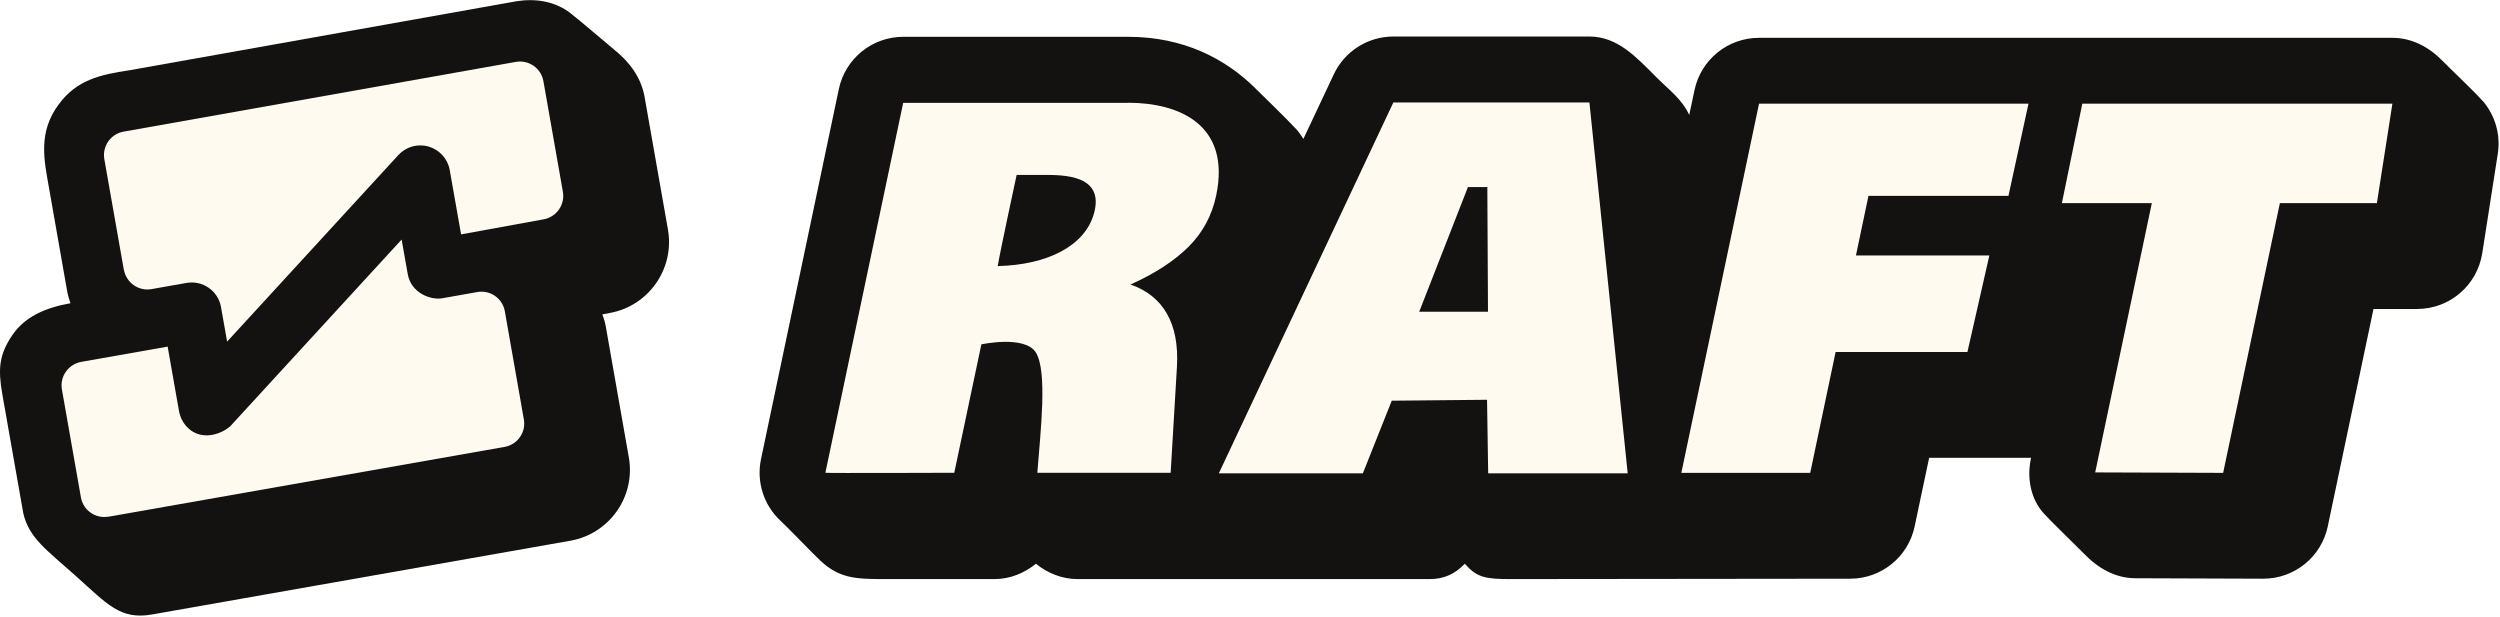
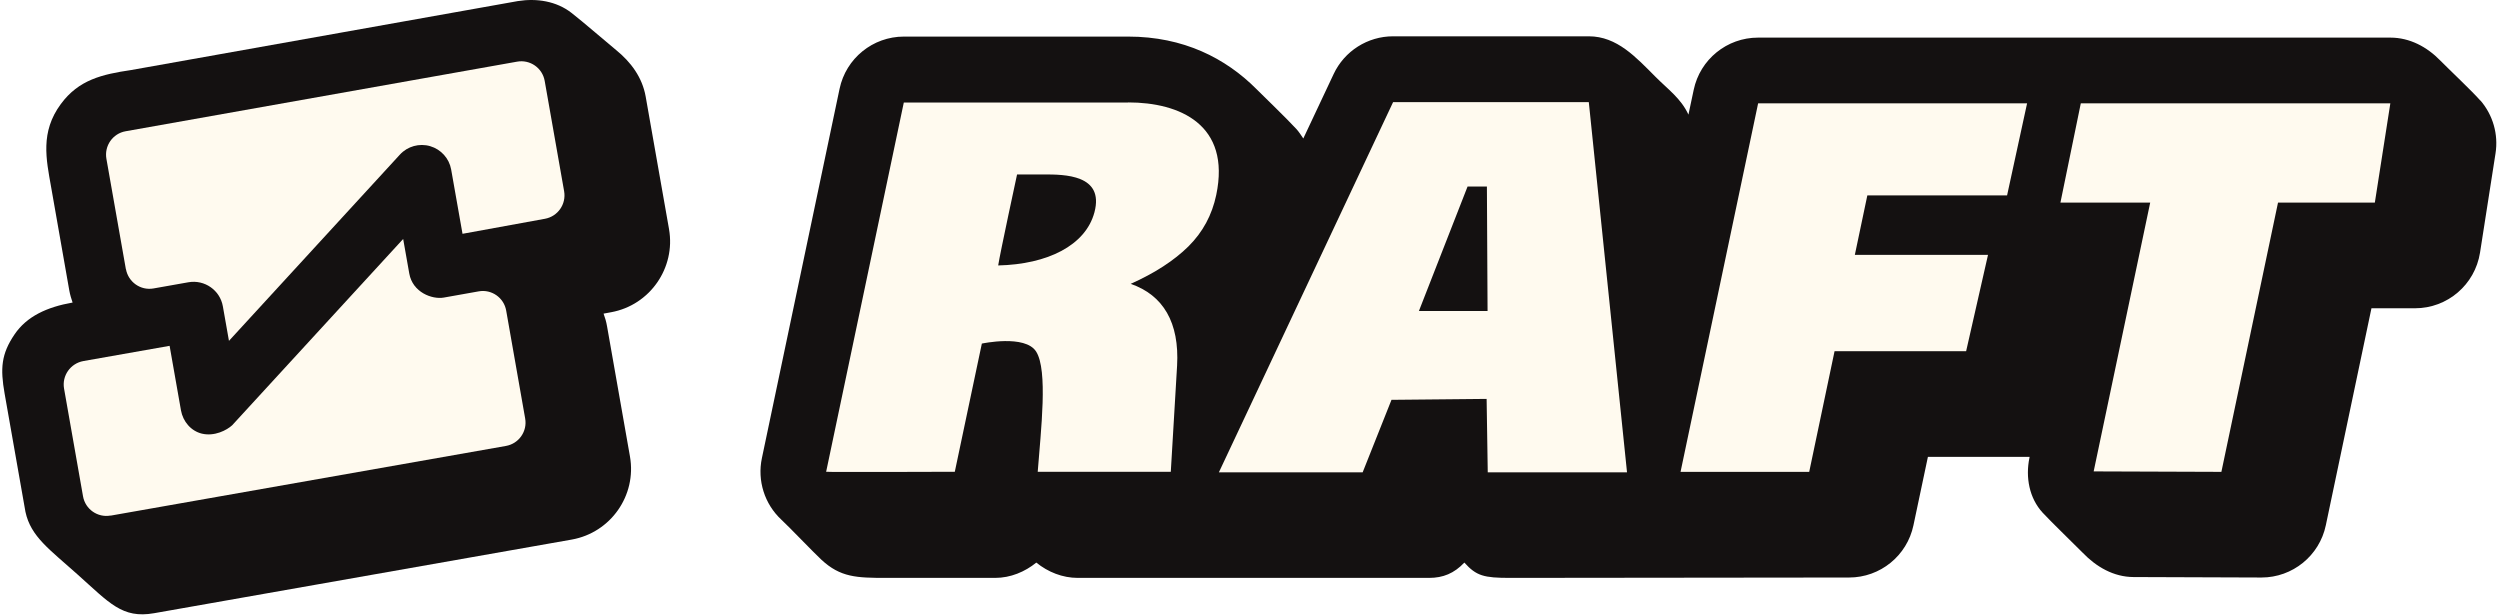
- <svg xmlns="http://www.w3.org/2000/svg" width="1164" height="287" viewBox="0 0 422 104" fill="none">
+ <svg xmlns="http://www.w3.org/2000/svg" width="1000" height="246" viewBox="0 0 422 104" fill="none">
  <path d="M112.754 38.743L108.8 16.303C108.228 13.095 106.323 10.506 103.797 8.458C102.543 7.441 98.08 3.582 96.27 2.185C93.713 0.184 90.362 -0.324 87.186 0.184L21.82 11.84C16.881 12.571 12.942 13.476 9.909 17.589C6.399 22.338 7.432 26.927 8.258 31.612L11.338 49.129C11.466 49.843 11.672 50.511 11.894 51.162C7.575 51.924 4.16 53.48 2.08 56.545C-0.175 59.864 -0.35 62.294 0.396 66.55L3.922 86.56C4.827 90.769 8.035 92.929 12.704 97.121C18.12 101.949 20.264 104.649 25.679 103.696L96.302 91.245C102.892 90.07 107.307 83.781 106.148 77.191L102.273 55.179C102.146 54.433 101.939 53.718 101.685 53.036L102.972 52.797C109.515 51.606 113.898 45.302 112.754 38.759V38.743Z" fill="#141111" />
  <path d="M18.326 87.196L85.169 75.412C87.361 75.031 88.822 72.934 88.425 70.759L85.217 52.527C84.836 50.336 82.739 48.875 80.564 49.272C78.372 49.653 75.91 50.098 74.672 50.32C72.718 50.669 69.399 49.462 68.828 46.254L67.795 40.41L38.876 71.918C37.971 72.744 35.906 73.84 33.762 73.332C31.904 72.887 30.554 71.267 30.221 69.393L28.299 58.483L13.721 61.056C11.529 61.453 10.068 63.533 10.449 65.709L13.657 83.924C14.038 86.116 16.134 87.577 18.31 87.18L18.326 87.196Z" fill="#FFFAEF" />
  <path d="M20.915 45.508C21.312 47.7 23.392 49.161 25.568 48.779L31.491 47.731C34.223 47.255 36.827 49.081 37.304 51.797L38.336 57.641L67.255 26.133C68.542 24.736 70.527 24.18 72.369 24.72C74.195 25.26 75.577 26.784 75.91 28.658L77.832 39.537L91.776 36.996C93.951 36.599 95.397 34.518 95.015 32.343L91.728 13.682C91.347 11.491 89.251 10.03 87.059 10.427L20.867 22.195C18.675 22.576 17.23 24.672 17.611 26.848L20.899 45.492L20.915 45.508Z" fill="#FFFAEF" />
  <path d="M190.396 17.319C199.115 17.319 207.786 21.067 205.293 32.962C204.578 36.361 203.022 39.251 200.592 41.665C198.162 44.063 194.907 46.175 190.825 48.001C196.32 49.907 199.083 54.529 198.67 61.85C198.226 69.584 197.606 79.779 197.606 79.779H175.103C175.643 72.744 176.85 62.612 174.833 59.452C172.975 56.529 165.654 58.102 165.654 58.102L161.08 79.779C161.08 79.779 139.419 79.859 139.323 79.779L152.457 17.335H190.396V17.319ZM176.119 29.5H171.609C171.609 29.5 168.687 43.031 168.417 44.889C176.755 44.698 183.202 41.506 184.695 35.9C186.394 29.5 179.566 29.5 176.119 29.5Z" fill="#141111" />
  <path d="M274.756 79.874H251.205L251.014 67.456L234.927 67.614L230.051 79.874H205.737L235.197 17.272H268.293L274.756 79.874ZM251.173 52.607L251.062 31.549H247.79L239.564 52.591H251.173V52.607Z" fill="#141111" />
  <path d="M339.011 33.041H315.396L313.283 43.094H335.803L332.102 59.388H309.853L305.565 79.795H283.808L296.926 17.478H342.409L339.027 33.041H339.011Z" fill="#141111" />
  <path d="M401.232 34.264H384.843L375.267 79.795L353.669 79.716L363.229 34.264H348.047L351.493 17.478H403.837L401.217 34.264H401.232Z" fill="#141111" />
  <path d="M419.051 17.002C417.764 15.509 413.54 11.523 412.301 10.252C410.03 7.918 407.108 6.361 403.853 6.361H296.91C291.654 6.361 287.112 10.046 286.032 15.191L285.142 19.384C283.888 16.652 281.68 15.112 279.568 12.984C276.313 9.728 273.089 6.139 268.293 6.139H235.197C230.893 6.139 226.97 8.632 225.144 12.523L220.014 23.418C219.633 22.846 219.268 22.29 218.855 21.829C217.14 19.971 213.186 16.16 212.106 15.08C206.897 9.839 199.734 6.187 190.412 6.187H152.473C147.216 6.187 142.674 9.871 141.594 15.017L128.461 77.461C127.651 81.272 128.905 85.242 131.764 87.894C133.066 89.101 137.195 93.421 138.513 94.644C141.737 97.645 144.485 97.725 149.503 97.725H167.893C170.513 97.725 172.943 96.692 174.865 95.136C176.834 96.74 179.312 97.725 181.868 97.725H241.279C243.645 97.725 245.519 96.962 247.25 95.136C249.283 97.407 250.585 97.725 254.969 97.725L312.315 97.661C317.571 97.661 322.113 93.977 323.193 88.831L325.639 77.254H342.838L342.806 77.429C342.123 80.7 342.774 84.242 345.045 86.703C346.506 88.291 350.731 92.357 351.795 93.453C354.113 95.867 357.051 97.566 360.402 97.582L382 97.661H382.048C387.305 97.661 391.847 93.977 392.927 88.831L400.645 52.13H408.014C413.492 52.13 418.146 48.144 419.003 42.729L421.624 25.943C422.132 22.735 421.195 19.463 419.083 17.002H419.051Z" fill="#141111" />
  <path d="M190.396 17.319C199.115 17.319 207.786 21.067 205.293 32.962C204.578 36.361 203.022 39.251 200.592 41.665C198.162 44.063 194.907 46.175 190.825 48.001C196.32 49.907 199.083 54.529 198.67 61.85C198.226 69.584 197.606 79.779 197.606 79.779H175.103C175.643 72.744 176.85 62.612 174.833 59.452C172.975 56.529 165.654 58.102 165.654 58.102L161.08 79.779C161.08 79.779 139.419 79.859 139.323 79.779L152.457 17.335H190.396V17.319ZM176.119 29.5H171.609C171.609 29.5 168.687 43.031 168.417 44.889C176.755 44.698 183.202 41.506 184.695 35.9C186.394 29.5 179.566 29.5 176.119 29.5Z" fill="#FFFAEF" />
  <path d="M274.756 79.874H251.205L251.014 67.456L234.927 67.614L230.051 79.874H205.737L235.197 17.272H268.293L274.756 79.874ZM251.173 52.607L251.062 31.549H247.79L239.564 52.591H251.173V52.607Z" fill="#FFFAEF" />
  <path d="M339.011 33.041H315.396L313.283 43.094H335.803L332.102 59.388H309.853L305.565 79.795H283.808L296.926 17.478H342.409L339.027 33.041H339.011Z" fill="#FFFAEF" />
  <path d="M401.232 34.264H384.843L375.267 79.795L353.669 79.716L363.229 34.264H348.047L351.493 17.478H403.837L401.217 34.264H401.232Z" fill="#FFFAEF" />
</svg>
